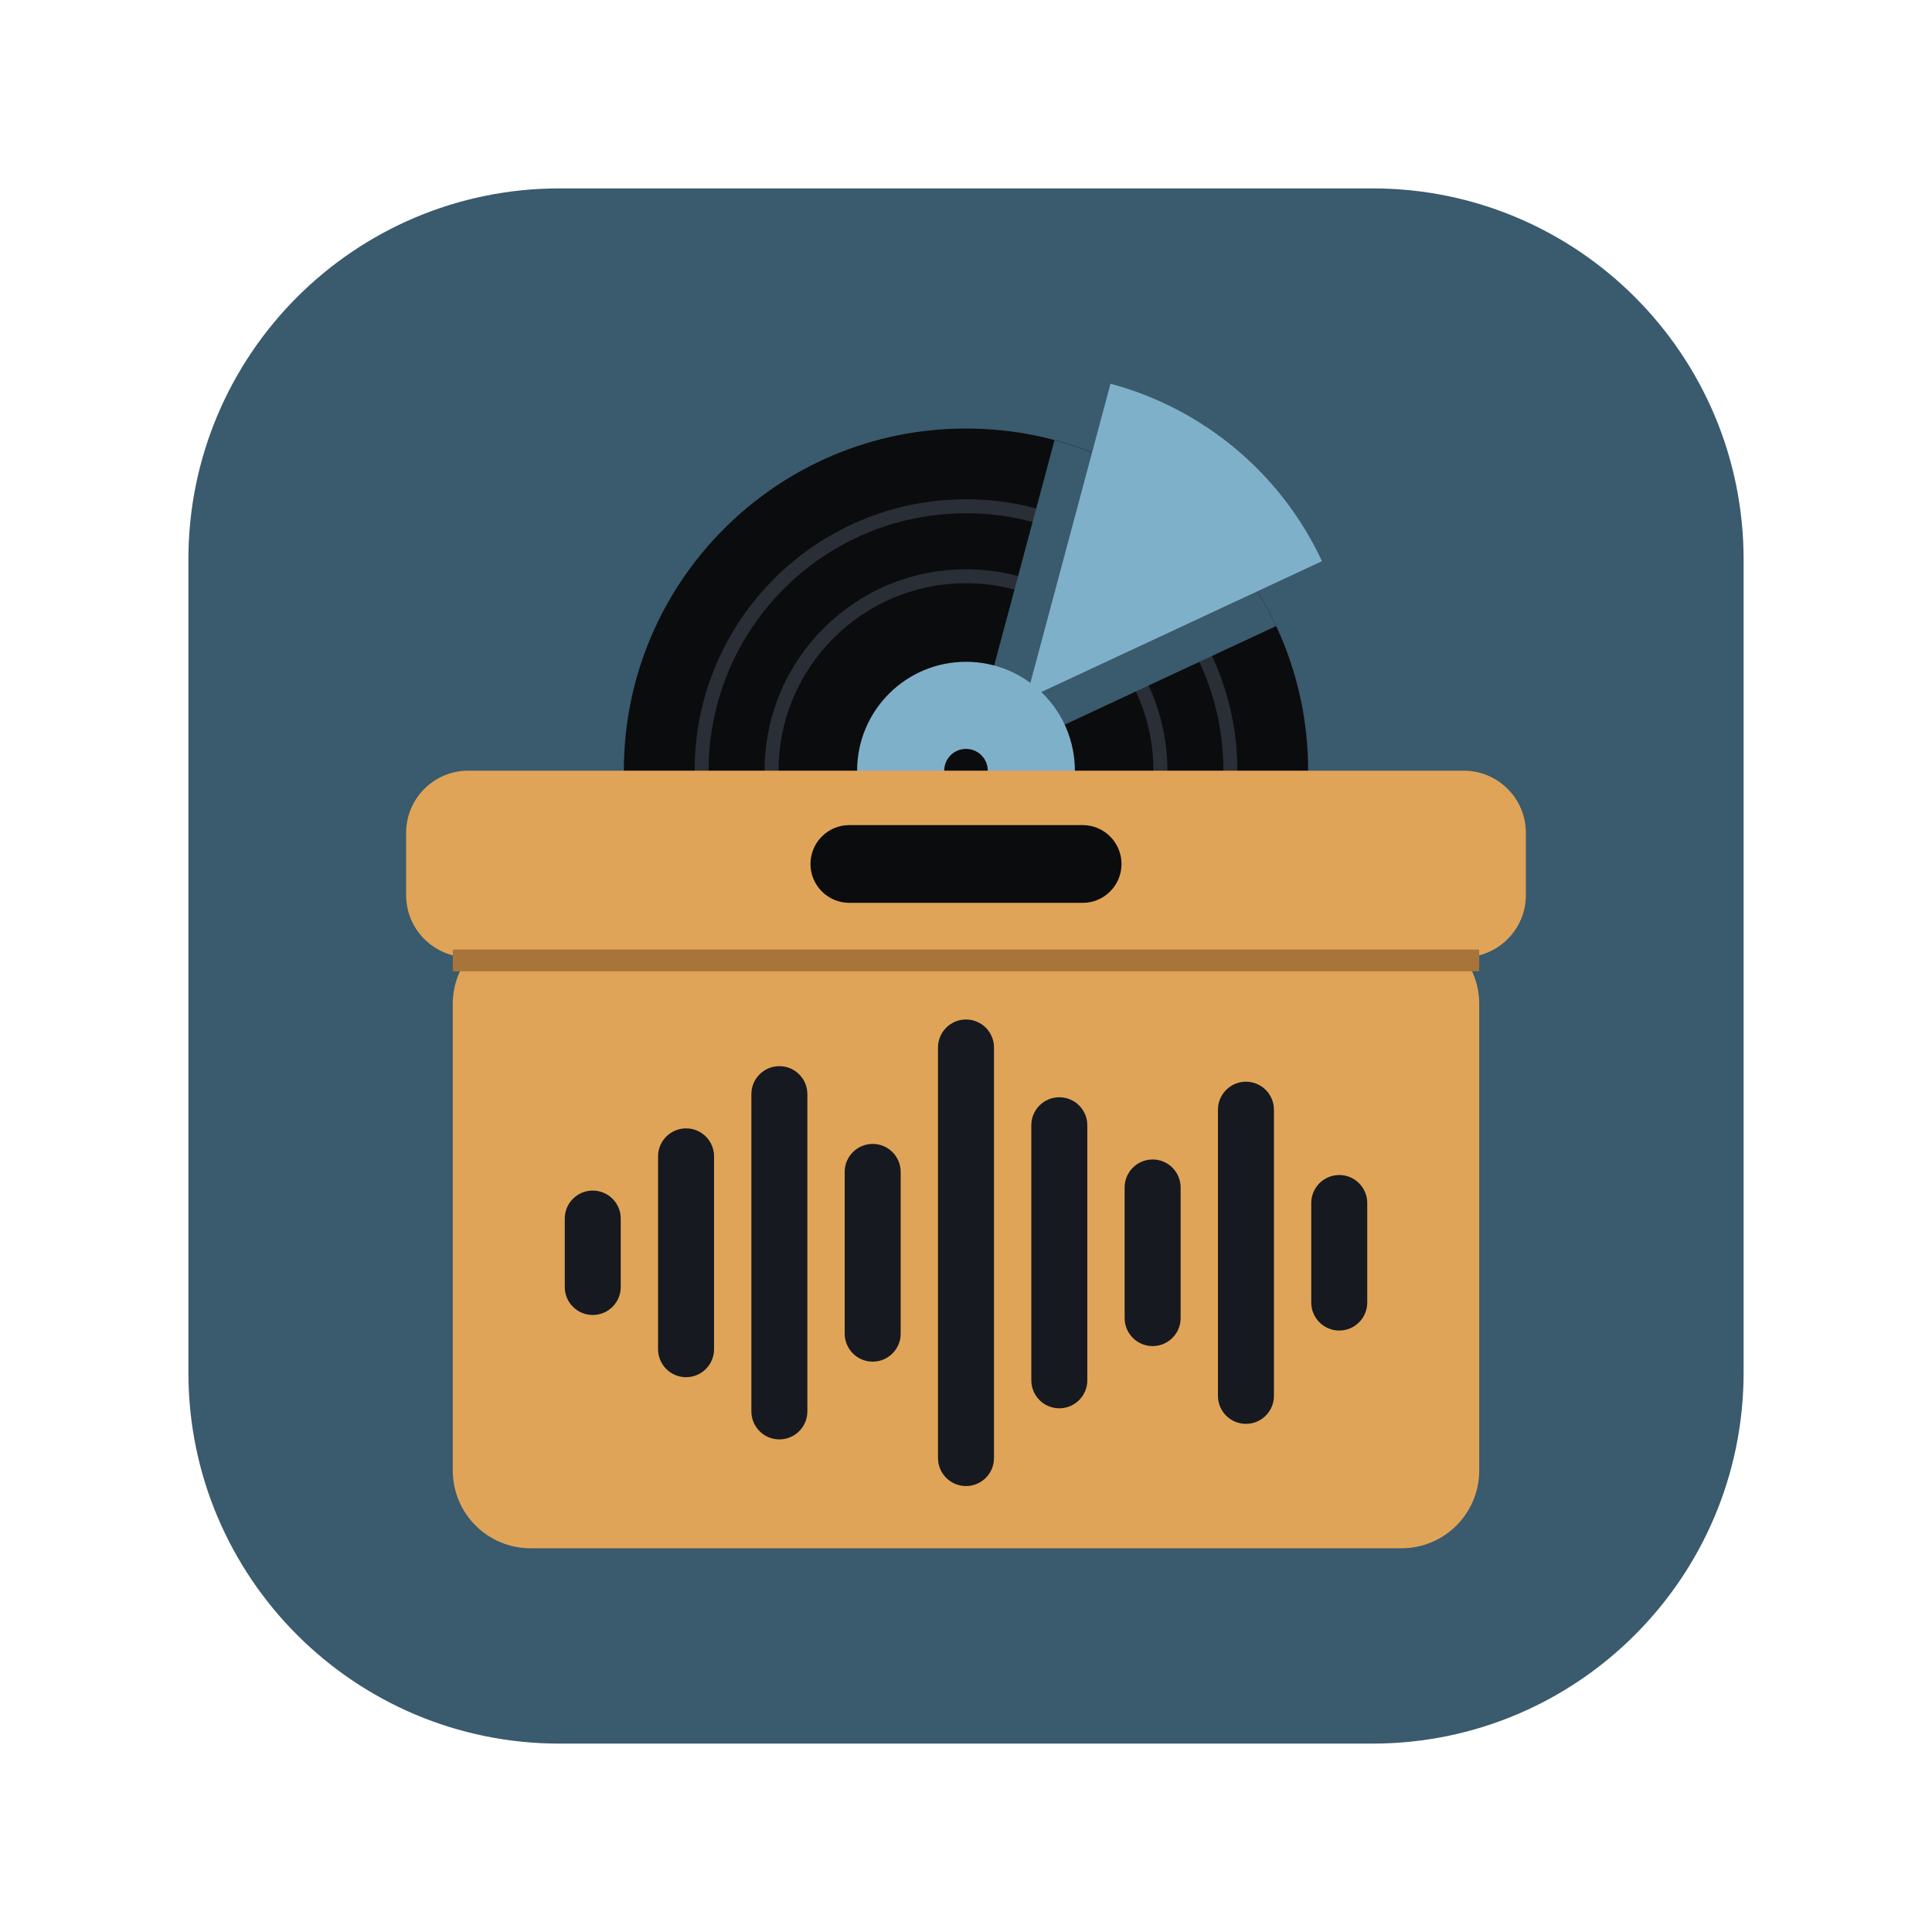
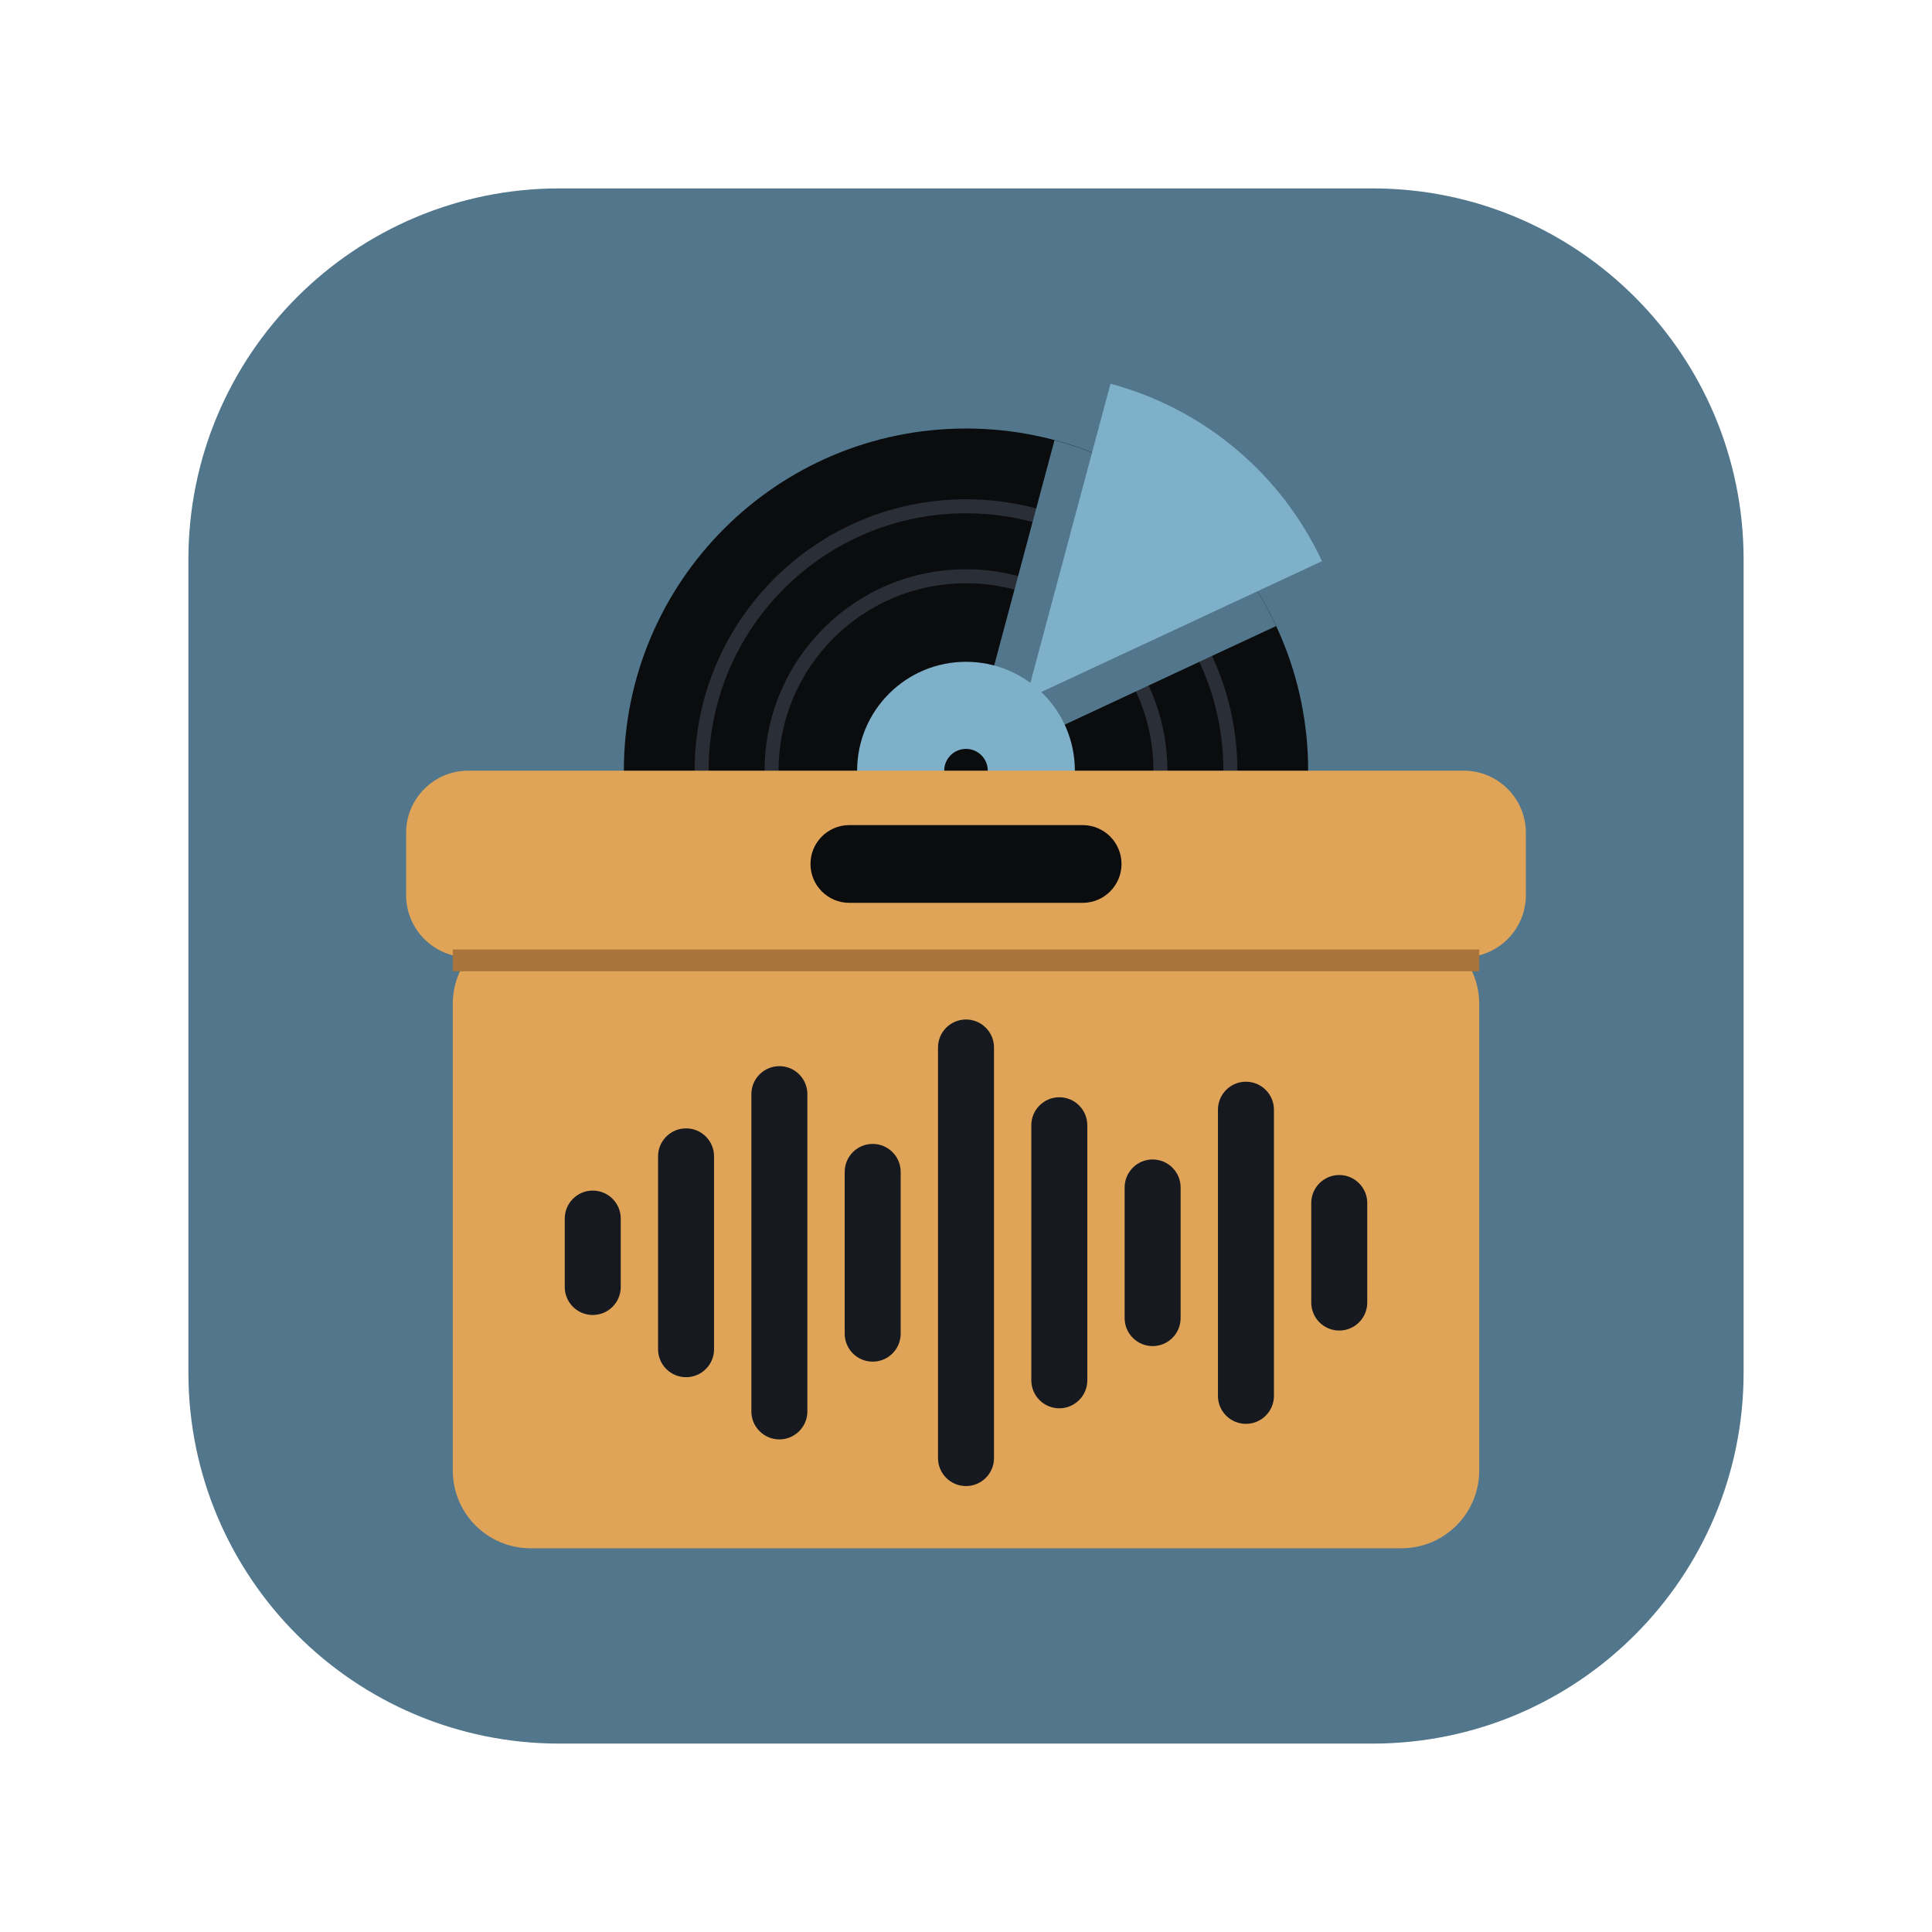
<svg xmlns="http://www.w3.org/2000/svg" viewBox="-4.66 -4.66 109.32 109.32" width="1024" height="1024">
-   <rect x="6" y="6" width="88" height="88" rx="21" fill="#3a5a6d" />
+   <rect x="6" y="6" width="88" height="88" rx="21" fill="#52768b" />
  <g transform="translate(50 50) scale(0.88) translate(-50 -48.56)">
    <circle cx="50" cy="36" r="22" fill="#0b0c0e" />
    <circle cx="50" cy="36" r="17" fill="none" stroke="#2a2e36" stroke-width="0.9" />
    <circle cx="50" cy="36" r="12.5" fill="none" stroke="#2a2e36" stroke-width="0.9" />
-     <path d="M50 36 L55.69 14.75 A22 22 0 0 1 69.94 26.7 Z" fill="#3a5a6d" />
+     <path d="M50 36 L55.69 14.75 A22 22 0 0 1 69.94 26.7 Z" fill="#52768b" />
    <path d="M53.86 31.4 L59.29 11.12 A21 21 0 0 1 72.89 22.53 Z" fill="#7fb0c9" />
    <circle cx="50" cy="36" r="7" fill="#7fb0c9" />
    <circle cx="50" cy="36" r="1.4" fill="#0b0c0e" />
    <rect x="14" y="36" width="72" height="12" rx="4" fill="#e0a458" />
    <rect x="17" y="46" width="66" height="40" rx="5" fill="#e0a458" />
    <rect x="17" y="47.5" width="66" height="1.4" fill="#a8743a" />
    <rect x="40" y="39.5" width="20" height="5" rx="2.5" fill="#0b0c0e" />
    <g fill="#16191f">
      <rect x="24.2" y="63" width="3.6" height="8" rx="1.8" />
      <rect x="30.2" y="59" width="3.6" height="16" rx="1.8" />
      <rect x="36.2" y="55" width="3.6" height="24" rx="1.8" />
      <rect x="42.2" y="60" width="3.6" height="14" rx="1.8" />
      <rect x="48.2" y="52" width="3.6" height="30" rx="1.8" />
      <rect x="54.2" y="57" width="3.6" height="20" rx="1.8" />
      <rect x="60.2" y="61" width="3.6" height="12" rx="1.8" />
      <rect x="66.2" y="56" width="3.6" height="22" rx="1.8" />
      <rect x="72.2" y="62" width="3.6" height="10" rx="1.8" />
    </g>
  </g>
</svg>
